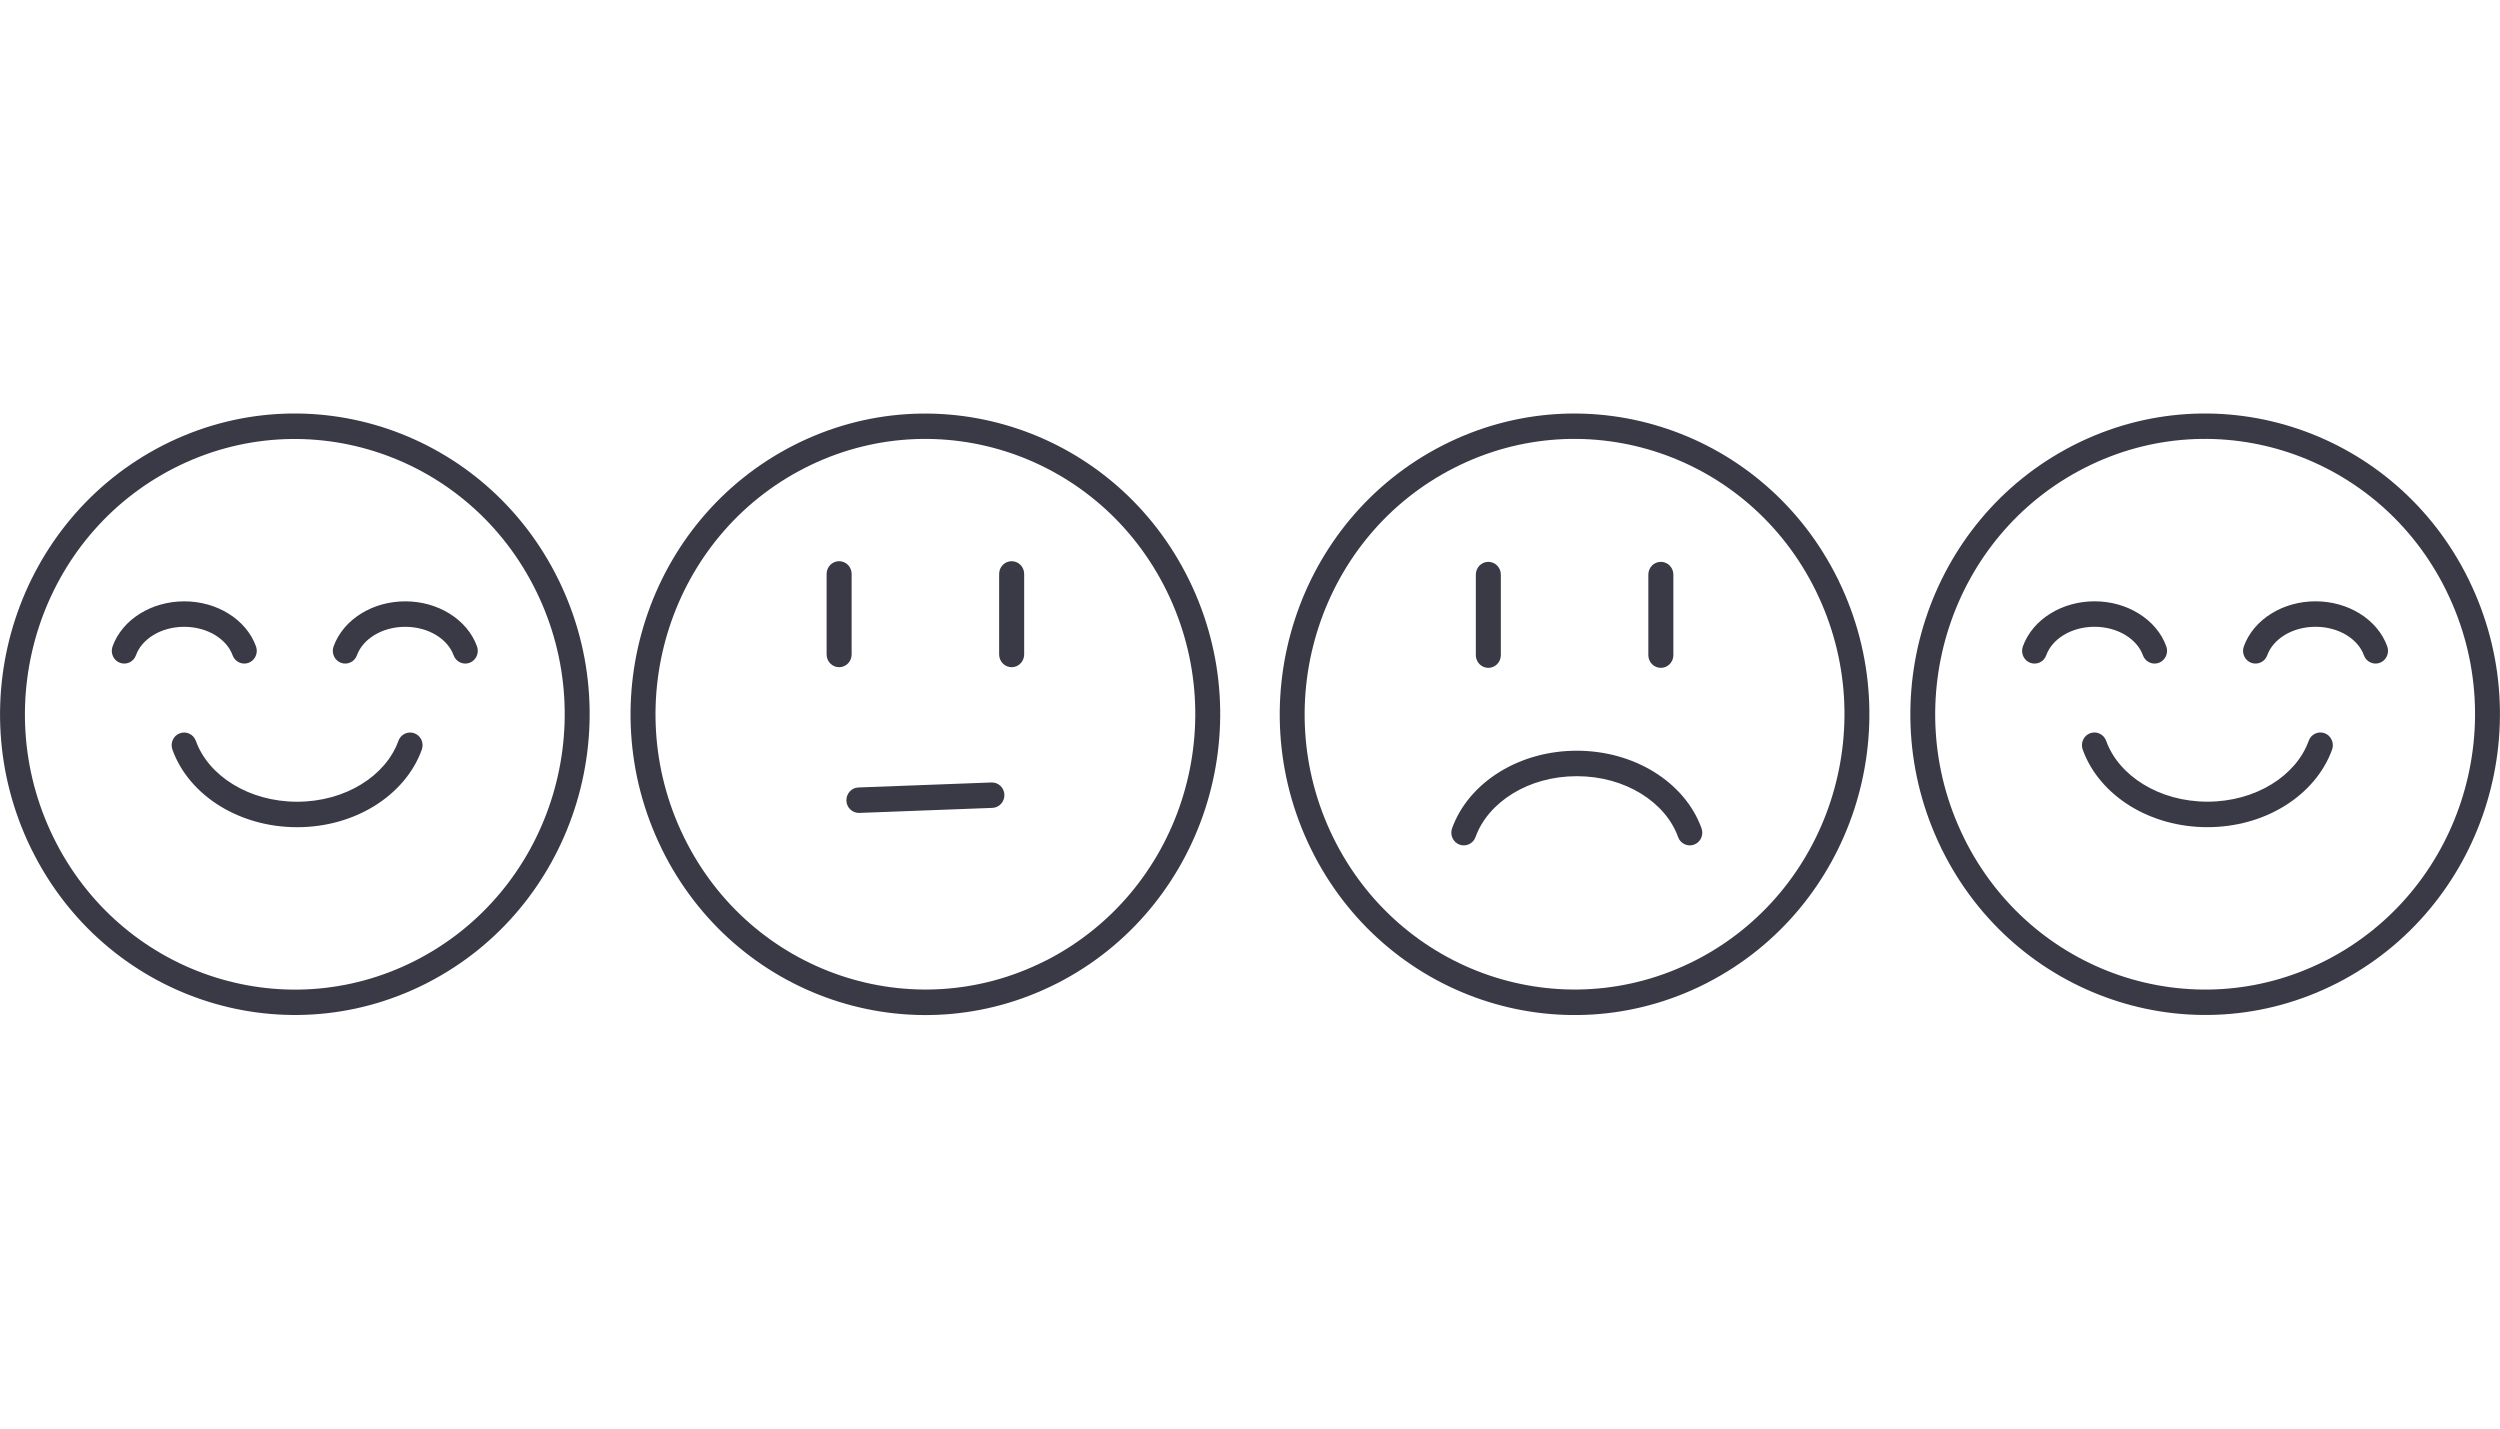
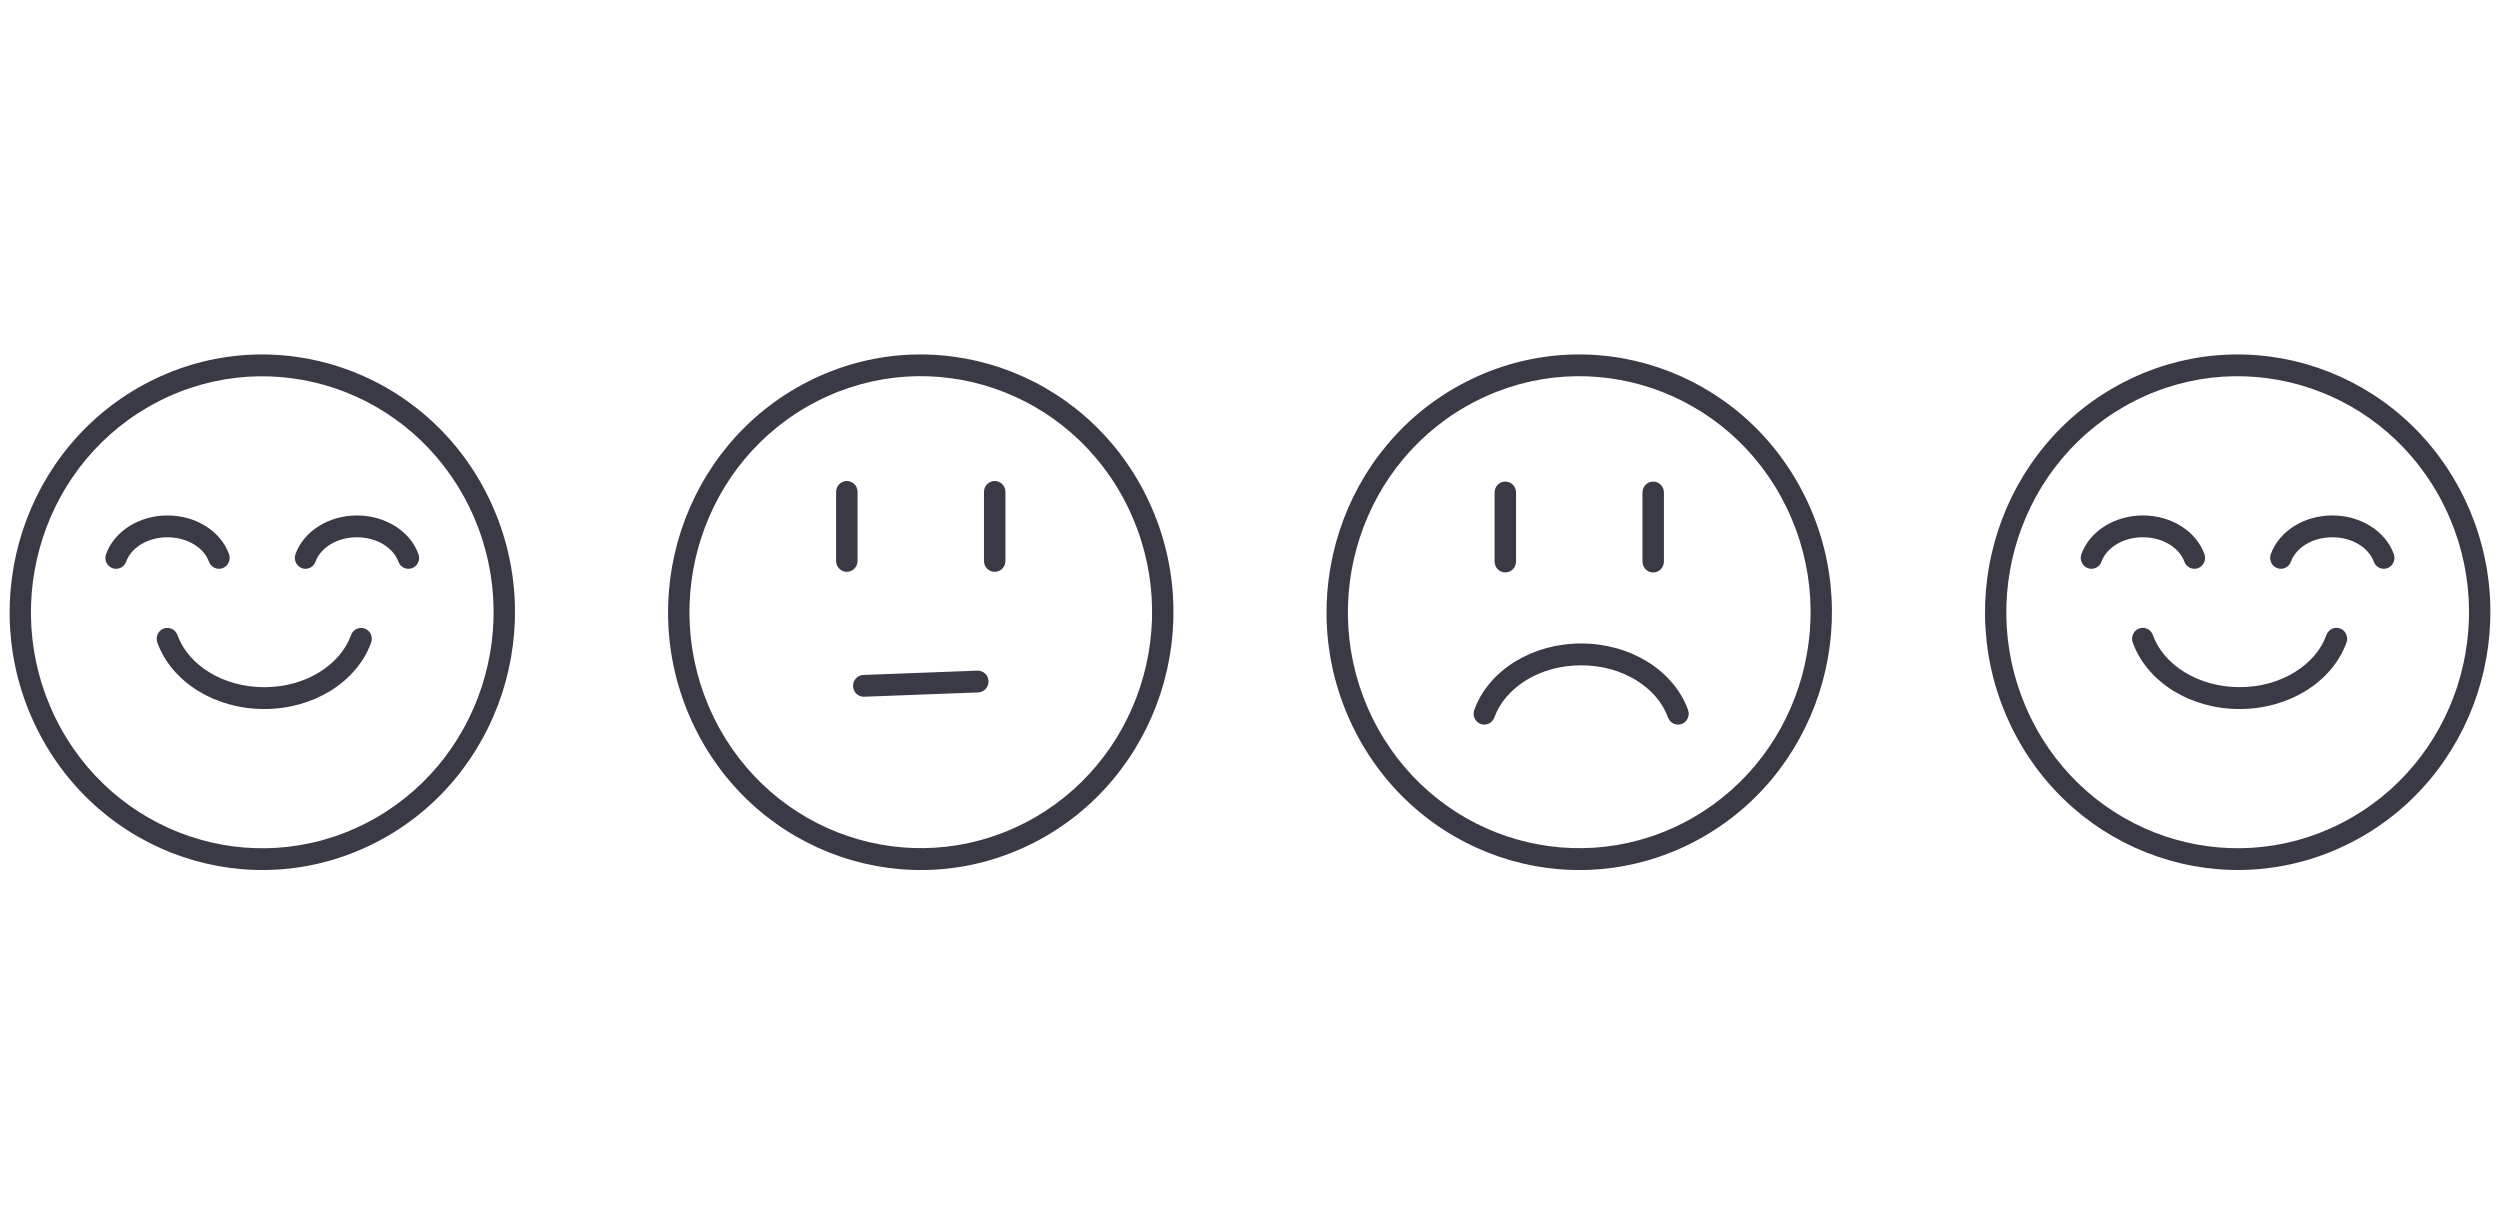
- <svg xmlns="http://www.w3.org/2000/svg" width="84" height="48" viewBox="0 0 84 48" fill="none">
-   <path fill-rule="evenodd" clip-rule="evenodd" d="M13.963 32.273C16.203 31.13 17.775 29.17 18.508 26.925C19.241 24.678 19.135 22.146 18.015 19.862C16.895 17.577 14.973 15.973 12.772 15.226C10.57 14.478 8.088 14.586 5.848 15.729C3.609 16.871 2.037 18.831 1.304 21.076C0.571 23.323 0.677 25.855 1.797 28.139C2.917 30.424 4.838 32.028 7.039 32.775C9.242 33.523 11.723 33.415 13.963 32.273ZM33.571 19.285C33.571 19.047 33.759 18.856 33.992 18.856C34.224 18.856 34.412 19.047 34.412 19.285V21.989C34.412 22.226 34.224 22.418 33.992 22.418C33.759 22.418 33.571 22.226 33.571 21.989V19.285ZM27.774 19.285C27.774 19.047 27.962 18.856 28.195 18.856C28.427 18.856 28.615 19.047 28.615 19.285V21.989C28.615 22.226 28.427 22.418 28.195 22.418C27.962 22.418 27.774 22.226 27.774 21.989V19.285ZM28.872 27.314C28.642 27.321 28.446 27.137 28.439 26.902C28.431 26.666 28.612 26.467 28.842 26.459L33.315 26.291C33.545 26.283 33.74 26.467 33.748 26.702C33.755 26.938 33.575 27.137 33.344 27.145L28.872 27.314ZM35.182 32.255C37.403 31.109 38.966 29.158 39.695 26.922C40.428 24.676 40.322 22.144 39.202 19.859C38.082 17.575 36.161 15.971 33.96 15.223C31.757 14.476 29.276 14.584 27.036 15.726C24.796 16.869 23.224 18.829 22.491 21.074C21.762 23.309 21.864 25.828 22.969 28.103C22.982 28.124 22.994 28.147 23.001 28.169C24.125 30.437 26.037 32.029 28.229 32.773C30.42 33.517 32.889 33.413 35.119 32.285C35.138 32.276 35.16 32.265 35.182 32.255ZM40.49 27.192C41.29 24.738 41.175 21.976 39.95 19.48C38.726 16.985 36.626 15.231 34.221 14.415C31.816 13.599 29.107 13.717 26.661 14.965C24.214 16.214 22.495 18.356 21.695 20.81C20.895 23.262 21.011 26.026 22.235 28.522V28.524C23.459 31.017 25.557 32.771 27.962 33.587C30.366 34.403 33.076 34.285 35.523 33.037H35.525C37.971 31.786 39.688 29.644 40.49 27.192ZM4.569 22.015C4.491 22.237 4.25 22.351 4.032 22.271C3.814 22.192 3.703 21.945 3.781 21.723C3.944 21.268 4.277 20.879 4.718 20.609C5.133 20.355 5.643 20.205 6.192 20.205C6.74 20.205 7.25 20.355 7.665 20.609C8.106 20.879 8.441 21.268 8.603 21.723C8.681 21.945 8.569 22.19 8.352 22.271C8.134 22.351 7.894 22.237 7.814 22.015C7.719 21.748 7.511 21.512 7.233 21.342C6.945 21.165 6.584 21.061 6.19 21.061C5.795 21.061 5.433 21.165 5.146 21.342C4.871 21.512 4.664 21.748 4.569 22.015ZM11.994 22.015C11.916 22.237 11.674 22.351 11.458 22.271C11.241 22.192 11.129 21.945 11.207 21.723C11.371 21.268 11.704 20.879 12.145 20.609C12.559 20.355 13.069 20.205 13.618 20.205C14.167 20.205 14.677 20.355 15.091 20.609C15.532 20.879 15.867 21.268 16.029 21.723C16.107 21.945 15.995 22.19 15.778 22.271C15.56 22.351 15.32 22.237 15.24 22.015C15.143 21.748 14.937 21.512 14.66 21.342C14.371 21.165 14.011 21.061 13.616 21.061C13.222 21.061 12.861 21.165 12.573 21.342C12.297 21.512 12.091 21.748 11.994 22.015ZM5.792 25.184C5.714 24.962 5.825 24.718 6.043 24.638C6.261 24.558 6.501 24.672 6.581 24.894C6.791 25.48 7.236 25.991 7.831 26.355C8.428 26.721 9.172 26.938 9.983 26.938C10.794 26.938 11.54 26.721 12.136 26.355C12.731 25.991 13.175 25.48 13.386 24.894C13.464 24.672 13.706 24.558 13.923 24.638C14.141 24.718 14.252 24.962 14.174 25.184C13.897 25.959 13.324 26.623 12.567 27.088C11.844 27.532 10.949 27.794 9.983 27.794C9.018 27.794 8.125 27.532 7.399 27.088C6.642 26.623 6.069 25.959 5.792 25.184ZM19.303 27.192C18.505 29.633 16.801 31.765 14.375 33.016C14.351 33.031 14.327 33.044 14.301 33.054C11.866 34.283 9.17 34.397 6.778 33.585C4.385 32.773 2.294 31.033 1.069 28.558C1.054 28.534 1.041 28.509 1.031 28.482C-0.174 25.998 -0.286 23.249 0.51 20.808C1.312 18.354 3.031 16.212 5.476 14.963C7.922 13.715 10.632 13.597 13.036 14.413C15.441 15.231 17.541 16.983 18.765 19.478C19.988 21.973 20.103 24.738 19.303 27.192Z" fill="#3A3A47" />
-   <path fill-rule="evenodd" clip-rule="evenodd" d="M68.755 22.015C68.677 22.237 68.436 22.351 68.218 22.271C68 22.191 67.889 21.945 67.967 21.723C68.13 21.267 68.463 20.878 68.904 20.609C69.319 20.354 69.829 20.204 70.378 20.204C70.927 20.204 71.436 20.354 71.851 20.609C72.292 20.878 72.627 21.267 72.789 21.723C72.867 21.945 72.755 22.189 72.538 22.271C72.32 22.351 72.08 22.237 72 22.015C71.905 21.747 71.697 21.512 71.419 21.341C71.133 21.165 70.77 21.06 70.376 21.06C69.981 21.06 69.621 21.165 69.332 21.341C69.057 21.512 68.85 21.747 68.755 22.015ZM76.18 22.015C76.102 22.237 75.86 22.351 75.642 22.271C75.425 22.191 75.313 21.945 75.391 21.723C75.555 21.267 75.888 20.878 76.329 20.609C76.744 20.354 77.253 20.204 77.802 20.204C78.351 20.204 78.861 20.354 79.276 20.609C79.716 20.878 80.051 21.267 80.213 21.723C80.291 21.945 80.18 22.189 79.962 22.271C79.744 22.351 79.504 22.237 79.426 22.015C79.33 21.747 79.123 21.512 78.846 21.341C78.558 21.165 78.197 21.06 77.802 21.06C77.408 21.06 77.045 21.165 76.759 21.341C76.483 21.512 76.277 21.747 76.18 22.015ZM69.978 25.184C69.9 24.962 70.011 24.717 70.229 24.636C70.447 24.556 70.687 24.67 70.767 24.892C70.977 25.478 71.422 25.989 72.017 26.353C72.614 26.719 73.358 26.936 74.169 26.936C74.98 26.936 75.726 26.719 76.322 26.353C76.917 25.989 77.362 25.478 77.572 24.892C77.65 24.67 77.892 24.556 78.107 24.636C78.325 24.715 78.437 24.962 78.359 25.184C78.081 25.958 77.508 26.622 76.751 27.087C76.028 27.531 75.133 27.793 74.167 27.793C73.202 27.793 72.307 27.531 71.583 27.087C70.828 26.622 70.255 25.958 69.978 25.184ZM78.117 32.287C78.137 32.274 78.16 32.262 78.182 32.255C80.403 31.11 81.966 29.158 82.695 26.922C83.424 24.686 83.324 22.168 82.217 19.893C82.204 19.872 82.193 19.849 82.185 19.826C81.064 17.559 79.149 15.967 76.958 15.223C74.755 14.475 72.273 14.583 70.034 15.726C67.794 16.868 66.222 18.828 65.489 21.073C64.756 23.32 64.862 25.852 65.982 28.136V28.138C67.102 30.421 69.024 32.027 71.224 32.774C73.418 33.518 75.886 33.414 78.117 32.287ZM83.489 27.19C84.289 24.738 84.174 21.973 82.95 19.478V19.476C81.726 16.982 79.627 15.229 77.222 14.413C74.83 13.601 72.136 13.714 69.699 14.944C69.673 14.954 69.647 14.967 69.625 14.982C67.199 16.233 65.493 18.366 64.697 20.806C63.9 23.246 64.012 25.994 65.218 28.48C65.227 28.507 65.24 28.533 65.255 28.556C66.481 31.031 68.572 32.771 70.966 33.583C73.369 34.401 76.079 34.282 78.526 33.033L78.53 33.031C80.97 31.784 82.689 29.643 83.489 27.19ZM55.384 19.307C55.384 19.07 55.572 18.878 55.805 18.878C56.037 18.878 56.225 19.07 56.225 19.307V22.011C56.225 22.249 56.037 22.44 55.805 22.44C55.572 22.44 55.384 22.249 55.384 22.011V19.307ZM49.588 19.307C49.588 19.07 49.776 18.878 50.008 18.878C50.24 18.878 50.428 19.07 50.428 19.307V22.011C50.428 22.249 50.24 22.44 50.008 22.44C49.776 22.44 49.588 22.249 49.588 22.011V19.307ZM49.578 28.124C49.5 28.346 49.258 28.459 49.041 28.38C48.823 28.3 48.711 28.053 48.789 27.833C49.067 27.059 49.64 26.395 50.397 25.93C51.12 25.486 52.015 25.224 52.981 25.224C53.946 25.224 54.841 25.486 55.565 25.93C56.322 26.395 56.895 27.059 57.172 27.833C57.25 28.055 57.139 28.3 56.921 28.38C56.703 28.459 56.463 28.346 56.383 28.124C56.173 27.537 55.728 27.027 55.133 26.662C54.536 26.296 53.792 26.08 52.981 26.08C52.17 26.08 51.424 26.296 50.828 26.662C50.235 27.027 49.788 27.537 49.578 28.124ZM57.375 33.016C59.8 31.765 61.506 29.632 62.303 27.192C63.099 24.751 62.987 22.003 61.782 19.518C61.773 19.491 61.76 19.464 61.745 19.442C60.519 16.967 58.428 15.227 56.034 14.415C53.63 13.597 50.92 13.716 48.474 14.965C46.027 16.214 44.308 18.356 43.508 20.81C42.708 23.263 42.824 26.026 44.048 28.522C45.272 31.017 47.372 32.771 49.777 33.587C52.17 34.399 54.864 34.285 57.3 33.055C57.326 33.042 57.35 33.031 57.375 33.016ZM56.964 32.27C59.203 31.127 60.775 29.167 61.508 26.922C62.241 24.675 62.135 22.144 61.015 19.859C59.895 17.574 57.974 15.971 55.773 15.223C53.57 14.475 51.089 14.584 48.849 15.726C46.609 16.868 45.037 18.829 44.304 21.074C43.569 23.32 43.675 25.854 44.795 28.137C45.915 30.422 47.837 32.025 50.038 32.773C52.24 33.52 54.722 33.412 56.962 32.27H56.964Z" fill="#3A3A47" />
+ <svg xmlns="http://www.w3.org/2000/svg" width="98" height="48" viewBox="0 0 98 48" fill="none">
+   <path fill-rule="evenodd" clip-rule="evenodd" d="M38.572 19.283C38.572 19.046 38.76 18.855 38.993 18.855C39.225 18.855 39.413 19.046 39.413 19.283V21.988C39.413 22.225 39.225 22.416 38.993 22.416C38.76 22.416 38.572 22.225 38.572 21.988V19.283ZM32.775 19.283C32.775 19.046 32.963 18.855 33.196 18.855C33.428 18.855 33.616 19.046 33.616 19.283V21.988C33.616 22.225 33.428 22.416 33.196 22.416C32.963 22.416 32.775 22.225 32.775 21.988V19.283ZM33.873 27.312C33.642 27.32 33.447 27.136 33.44 26.9C33.432 26.665 33.613 26.466 33.843 26.458L38.316 26.289C38.546 26.282 38.742 26.466 38.749 26.701C38.757 26.936 38.576 27.136 38.345 27.143L33.873 27.312ZM40.183 32.254C42.404 31.108 43.967 29.157 44.696 26.921C45.429 24.674 45.323 22.143 44.203 19.858C43.084 17.573 41.162 15.97 38.961 15.222C36.758 14.474 34.277 14.582 32.037 15.725C29.797 16.867 28.225 18.828 27.492 21.073C26.763 23.308 26.865 25.826 27.971 28.102C27.983 28.123 27.995 28.145 28.002 28.168C29.126 30.436 31.038 32.028 33.23 32.772C35.421 33.516 37.89 33.411 40.12 32.284C40.139 32.275 40.161 32.263 40.183 32.254ZM45.491 27.191C46.291 24.737 46.175 21.974 44.952 19.479C43.727 16.983 41.627 15.23 39.222 14.414C36.816 13.598 34.108 13.715 31.662 14.964C29.215 16.213 27.497 18.355 26.697 20.809C25.896 23.26 26.012 26.025 27.236 28.521V28.523C28.46 31.016 30.558 32.77 32.964 33.586C35.367 34.402 38.077 34.284 40.524 33.035H40.526C42.972 31.785 44.689 29.642 45.491 27.191Z" fill="#3A3A47" />
+   <path fill-rule="evenodd" clip-rule="evenodd" d="M14.338 32.273C16.578 31.131 18.15 29.17 18.883 26.925C19.616 24.678 19.51 22.147 18.39 19.862C17.27 17.578 15.348 15.974 13.148 15.226C10.945 14.479 8.463 14.587 6.224 15.729C3.984 16.872 2.412 18.832 1.679 21.077C0.946 23.324 1.052 25.855 2.172 28.14C3.292 30.425 5.214 32.028 7.414 32.776C9.617 33.524 12.099 33.416 14.338 32.273ZM4.945 22.016C4.867 22.238 4.625 22.352 4.407 22.272C4.189 22.192 4.078 21.946 4.156 21.724C4.32 21.268 4.653 20.879 5.094 20.61C5.508 20.355 6.018 20.206 6.567 20.206C7.116 20.206 7.625 20.355 8.04 20.61C8.481 20.879 8.816 21.268 8.978 21.724C9.056 21.946 8.944 22.191 8.727 22.272C8.509 22.352 8.269 22.238 8.189 22.016C8.094 21.748 7.886 21.513 7.609 21.342C7.32 21.166 6.959 21.061 6.565 21.061C6.171 21.061 5.808 21.166 5.521 21.342C5.246 21.513 5.04 21.748 4.945 22.016ZM12.369 22.016C12.291 22.238 12.049 22.352 11.833 22.272C11.616 22.192 11.504 21.946 11.582 21.724C11.746 21.268 12.079 20.879 12.52 20.61C12.935 20.355 13.444 20.206 13.993 20.206C14.542 20.206 15.052 20.355 15.467 20.61C15.908 20.879 16.242 21.268 16.404 21.724C16.482 21.946 16.371 22.191 16.153 22.272C15.935 22.352 15.695 22.238 15.616 22.016C15.519 21.748 15.312 21.513 15.035 21.342C14.747 21.166 14.386 21.061 13.992 21.061C13.597 21.061 13.236 21.166 12.948 21.342C12.672 21.513 12.466 21.748 12.369 22.016ZM6.167 25.185C6.089 24.963 6.201 24.718 6.418 24.639C6.636 24.559 6.876 24.673 6.956 24.895C7.166 25.481 7.611 25.991 8.206 26.356C8.803 26.722 9.547 26.938 10.358 26.938C11.169 26.938 11.915 26.722 12.511 26.356C13.106 25.991 13.551 25.481 13.761 24.895C13.839 24.673 14.081 24.559 14.299 24.639C14.516 24.718 14.628 24.963 14.55 25.185C14.272 25.959 13.7 26.623 12.942 27.088C12.219 27.532 11.324 27.794 10.358 27.794C9.393 27.794 8.5 27.532 7.774 27.088C7.017 26.623 6.444 25.959 6.167 25.185ZM19.678 27.193C18.88 29.633 17.176 31.766 14.75 33.017C14.726 33.032 14.702 33.045 14.676 33.054C12.241 34.284 9.545 34.398 7.153 33.586C4.76 32.774 2.67 31.034 1.444 28.559C1.429 28.534 1.416 28.509 1.407 28.483C0.201 25.999 0.09 23.249 0.886 20.809C1.687 18.355 3.406 16.212 5.851 14.964C8.297 13.715 11.008 13.598 13.411 14.414C15.816 15.232 17.917 16.983 19.141 19.479C20.363 21.974 20.478 24.739 19.678 27.193Z" fill="#3A3A47" />
+   <path fill-rule="evenodd" clip-rule="evenodd" d="M64.385 19.307C64.385 19.07 64.573 18.878 64.805 18.878C65.038 18.878 65.226 19.07 65.226 19.307V22.011C65.226 22.248 65.038 22.44 64.805 22.44C64.573 22.44 64.385 22.248 64.385 22.011V19.307ZM58.588 19.307C58.588 19.07 58.776 18.878 59.009 18.878C59.241 18.878 59.429 19.07 59.429 19.307V22.011C59.429 22.248 59.241 22.44 59.009 22.44C58.776 22.44 58.588 22.248 58.588 22.011V19.307ZM58.579 28.123C58.501 28.346 58.259 28.459 58.041 28.38C57.824 28.3 57.712 28.053 57.79 27.833C58.067 27.059 58.64 26.395 59.398 25.93C60.121 25.486 61.016 25.224 61.981 25.224C62.947 25.224 63.842 25.486 64.565 25.93C65.323 26.395 65.896 27.059 66.173 27.833C66.251 28.055 66.139 28.3 65.922 28.38C65.704 28.459 65.464 28.346 65.384 28.123C65.174 27.537 64.729 27.027 64.134 26.662C63.537 26.296 62.793 26.08 61.981 26.08C61.17 26.08 60.425 26.296 59.829 26.662C59.236 27.027 58.789 27.537 58.579 28.123ZM66.375 33.016C68.801 31.765 70.507 29.632 71.303 27.192C72.1 24.751 71.988 22.003 70.783 19.517C70.773 19.491 70.76 19.464 70.745 19.442C69.519 16.967 67.428 15.227 65.034 14.414C62.631 13.597 59.921 13.716 57.474 14.965C55.028 16.213 53.309 18.356 52.509 20.809C51.709 23.263 51.824 26.026 53.048 28.522C54.273 31.017 56.373 32.77 58.778 33.587C61.17 34.399 63.864 34.285 66.301 33.055C66.327 33.042 66.351 33.031 66.375 33.016ZM65.964 32.27C68.204 31.127 69.776 29.167 70.509 26.922C71.242 24.675 71.136 22.144 70.016 19.859C68.896 17.574 66.975 15.97 64.774 15.223C62.571 14.475 60.089 14.583 57.85 15.726C55.61 16.868 54.038 18.828 53.305 21.073C52.57 23.32 52.676 25.854 53.796 28.137C54.916 30.421 56.838 32.025 59.038 32.773C61.241 33.52 63.723 33.412 65.962 32.27H65.964Z" fill="#3A3A47" />
+   <path fill-rule="evenodd" clip-rule="evenodd" d="M82.38 22.015C82.302 22.238 82.06 22.351 81.843 22.272C81.625 22.192 81.513 21.945 81.591 21.723C81.755 21.268 82.088 20.879 82.529 20.609C82.944 20.355 83.454 20.205 84.002 20.205C84.551 20.205 85.061 20.355 85.476 20.609C85.917 20.879 86.252 21.268 86.413 21.723C86.492 21.945 86.38 22.19 86.162 22.272C85.945 22.351 85.705 22.238 85.625 22.015C85.53 21.748 85.322 21.513 85.044 21.342C84.758 21.165 84.395 21.061 84.001 21.061C83.606 21.061 83.245 21.165 82.957 21.342C82.682 21.513 82.475 21.748 82.38 22.015ZM89.805 22.015C89.727 22.238 89.485 22.351 89.267 22.272C89.049 22.192 88.938 21.945 89.016 21.723C89.18 21.268 89.513 20.879 89.954 20.609C90.368 20.355 90.878 20.205 91.427 20.205C91.976 20.205 92.486 20.355 92.9 20.609C93.341 20.879 93.676 21.268 93.838 21.723C93.916 21.945 93.804 22.19 93.587 22.272C93.369 22.351 93.129 22.238 93.051 22.015C92.954 21.748 92.748 21.513 92.471 21.342C92.182 21.165 91.821 21.061 91.427 21.061C91.033 21.061 90.67 21.165 90.383 21.342C90.108 21.513 89.901 21.748 89.805 22.015ZM83.603 25.185C83.525 24.963 83.636 24.718 83.854 24.636C84.072 24.556 84.311 24.67 84.391 24.892C84.602 25.479 85.046 25.989 85.642 26.354C86.239 26.72 86.983 26.936 87.794 26.936C88.605 26.936 89.351 26.72 89.946 26.354C90.542 25.989 90.986 25.479 91.196 24.892C91.275 24.67 91.516 24.556 91.732 24.636C91.95 24.716 92.061 24.963 91.983 25.185C91.706 25.959 91.133 26.623 90.376 27.088C89.652 27.532 88.758 27.794 87.792 27.794C86.826 27.794 85.932 27.532 85.208 27.088C84.453 26.623 83.88 25.959 83.603 25.185ZM91.742 32.288C91.762 32.274 91.784 32.263 91.807 32.255C94.028 31.111 95.591 29.158 96.32 26.923C97.049 24.687 96.948 22.169 95.842 19.893C95.829 19.873 95.817 19.85 95.81 19.827C94.688 17.559 92.774 15.967 90.582 15.223C88.38 14.476 85.898 14.584 83.659 15.726C81.419 16.869 79.847 18.829 79.114 21.074C78.381 23.321 78.487 25.852 79.607 28.137V28.139C80.727 30.422 82.648 32.027 84.849 32.775C87.042 33.519 89.511 33.415 91.742 32.288ZM97.114 27.191C97.914 24.739 97.799 21.974 96.575 19.478V19.476C95.35 16.983 93.252 15.229 90.847 14.413C88.454 13.601 85.761 13.715 83.324 14.945C83.298 14.954 83.272 14.968 83.249 14.983C80.823 16.233 79.118 18.366 78.321 20.806C77.525 23.247 77.637 25.995 78.842 28.481C78.852 28.507 78.865 28.534 78.879 28.557C80.105 31.031 82.196 32.771 84.59 33.584C86.994 34.402 89.704 34.282 92.151 33.033L92.154 33.032C94.595 31.785 96.314 29.644 97.114 27.191Z" fill="#3A3A47" />
</svg>
